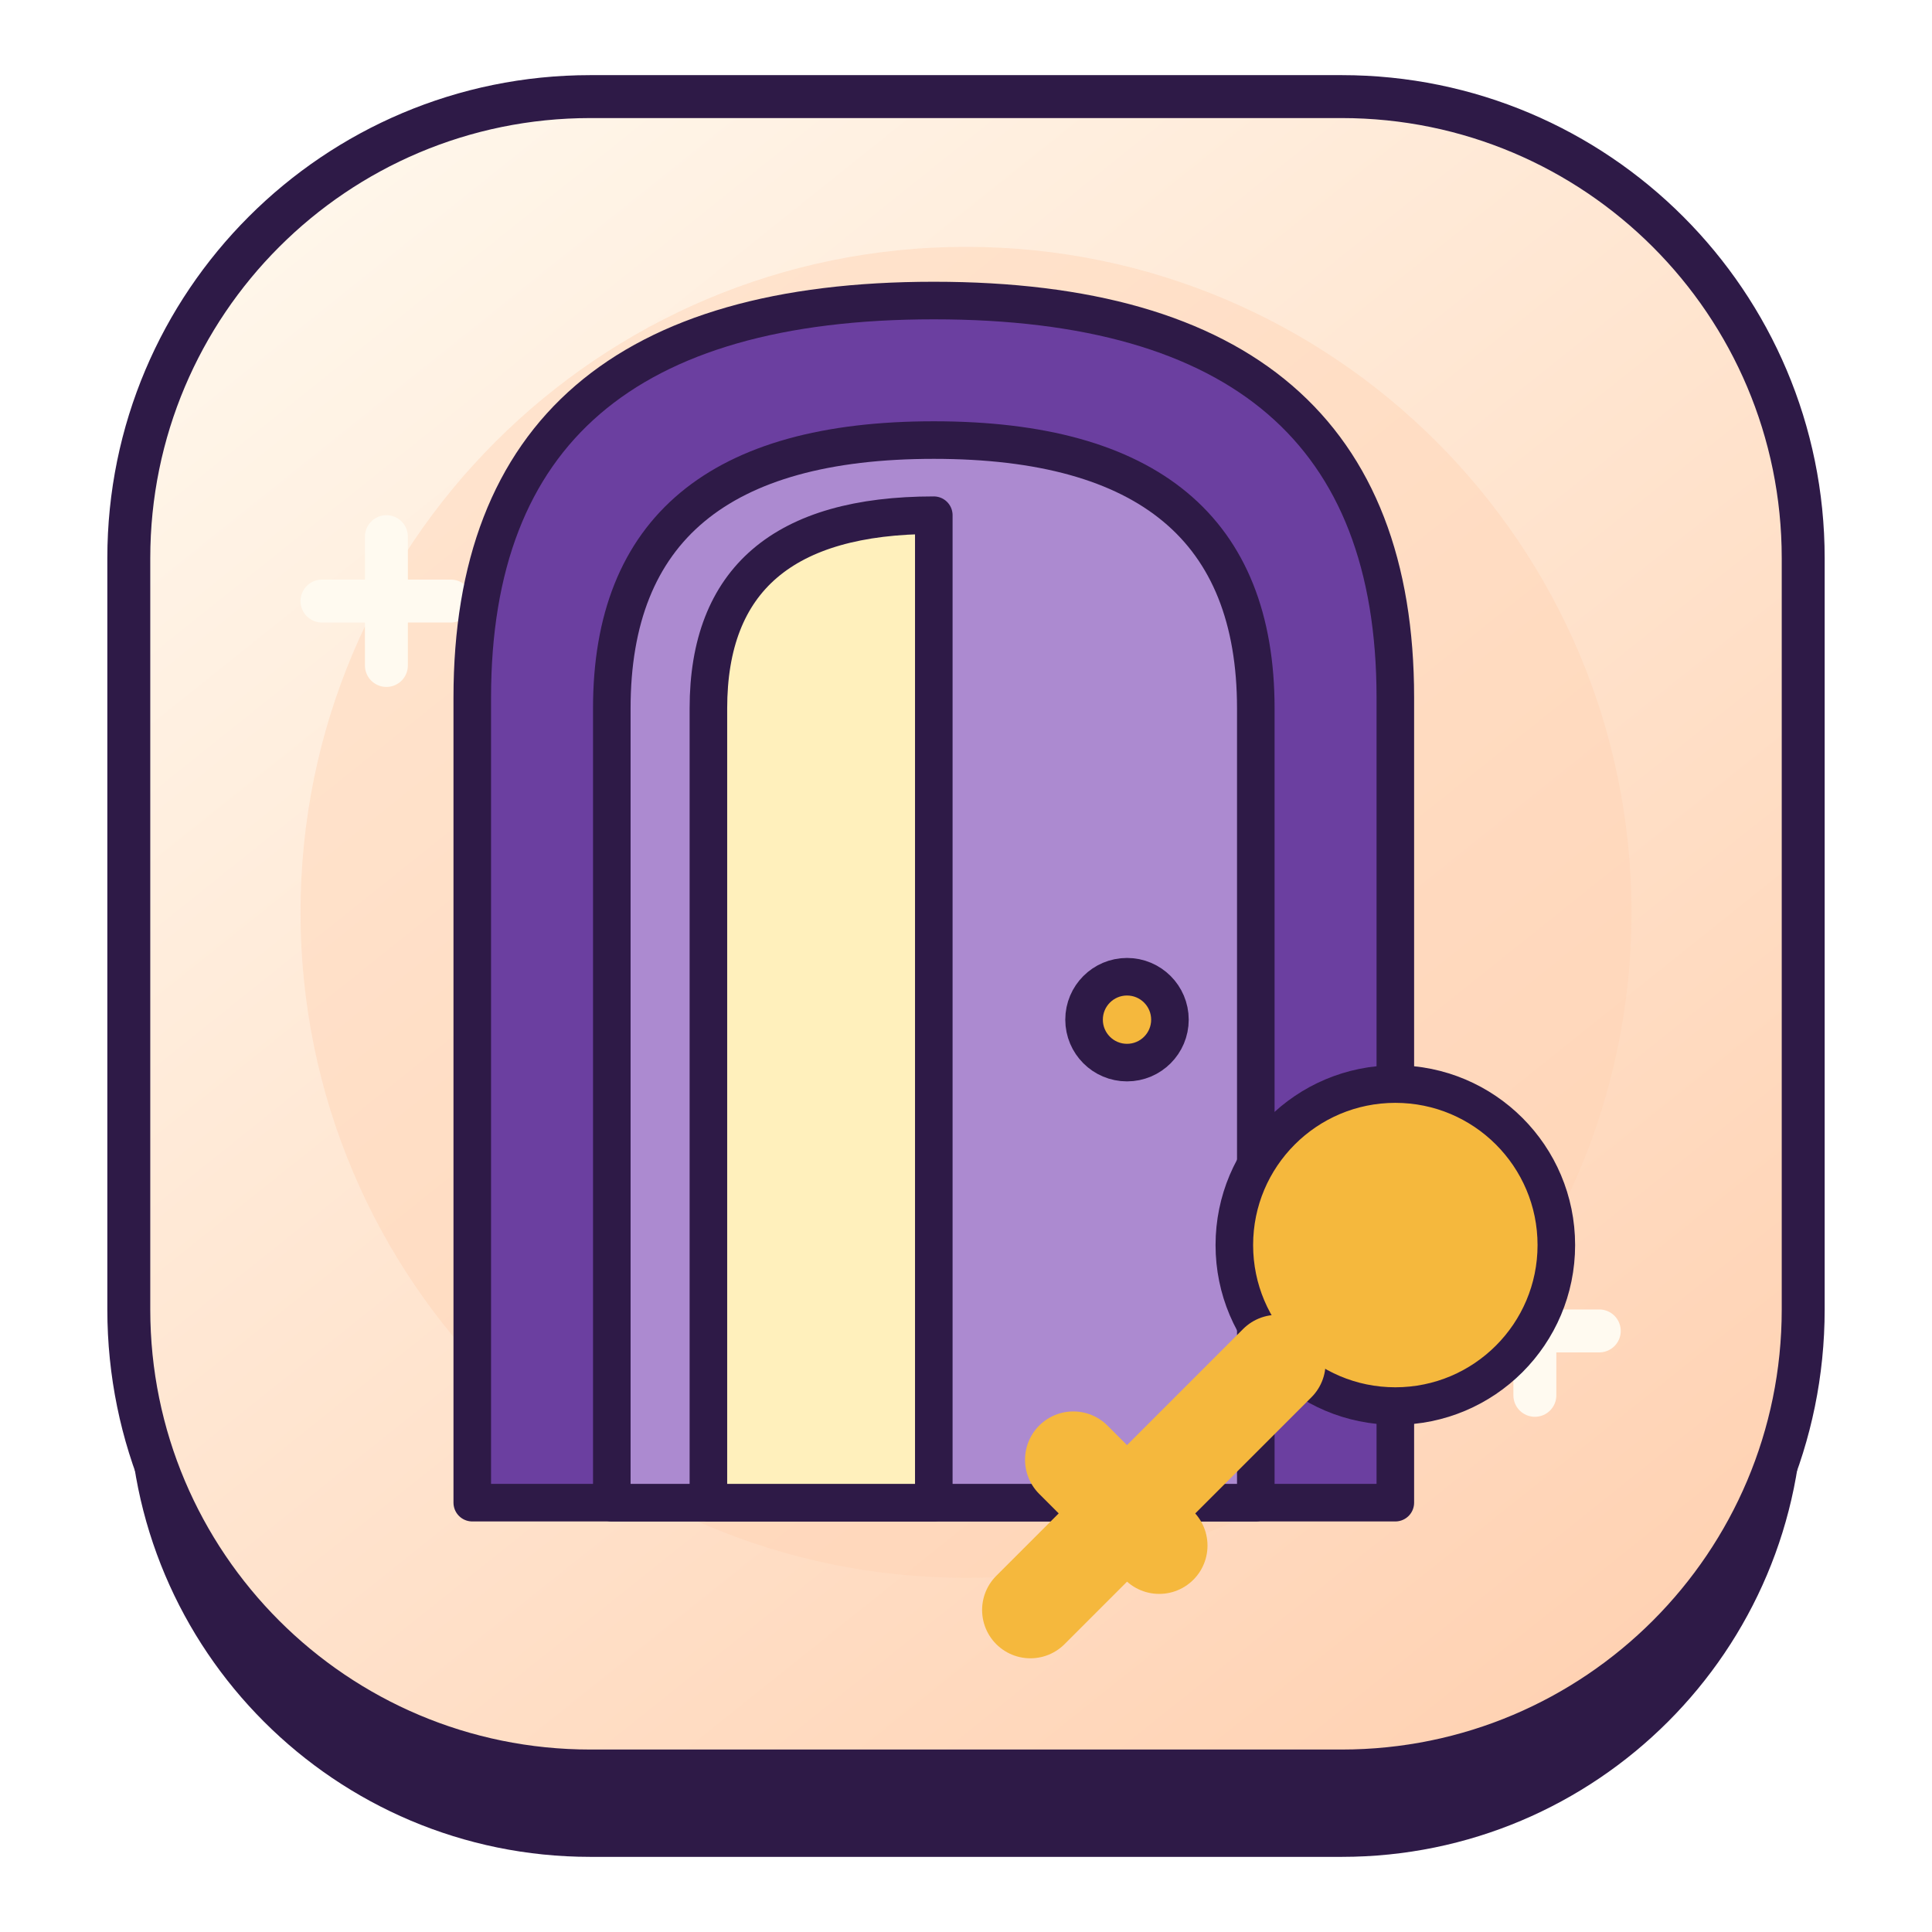
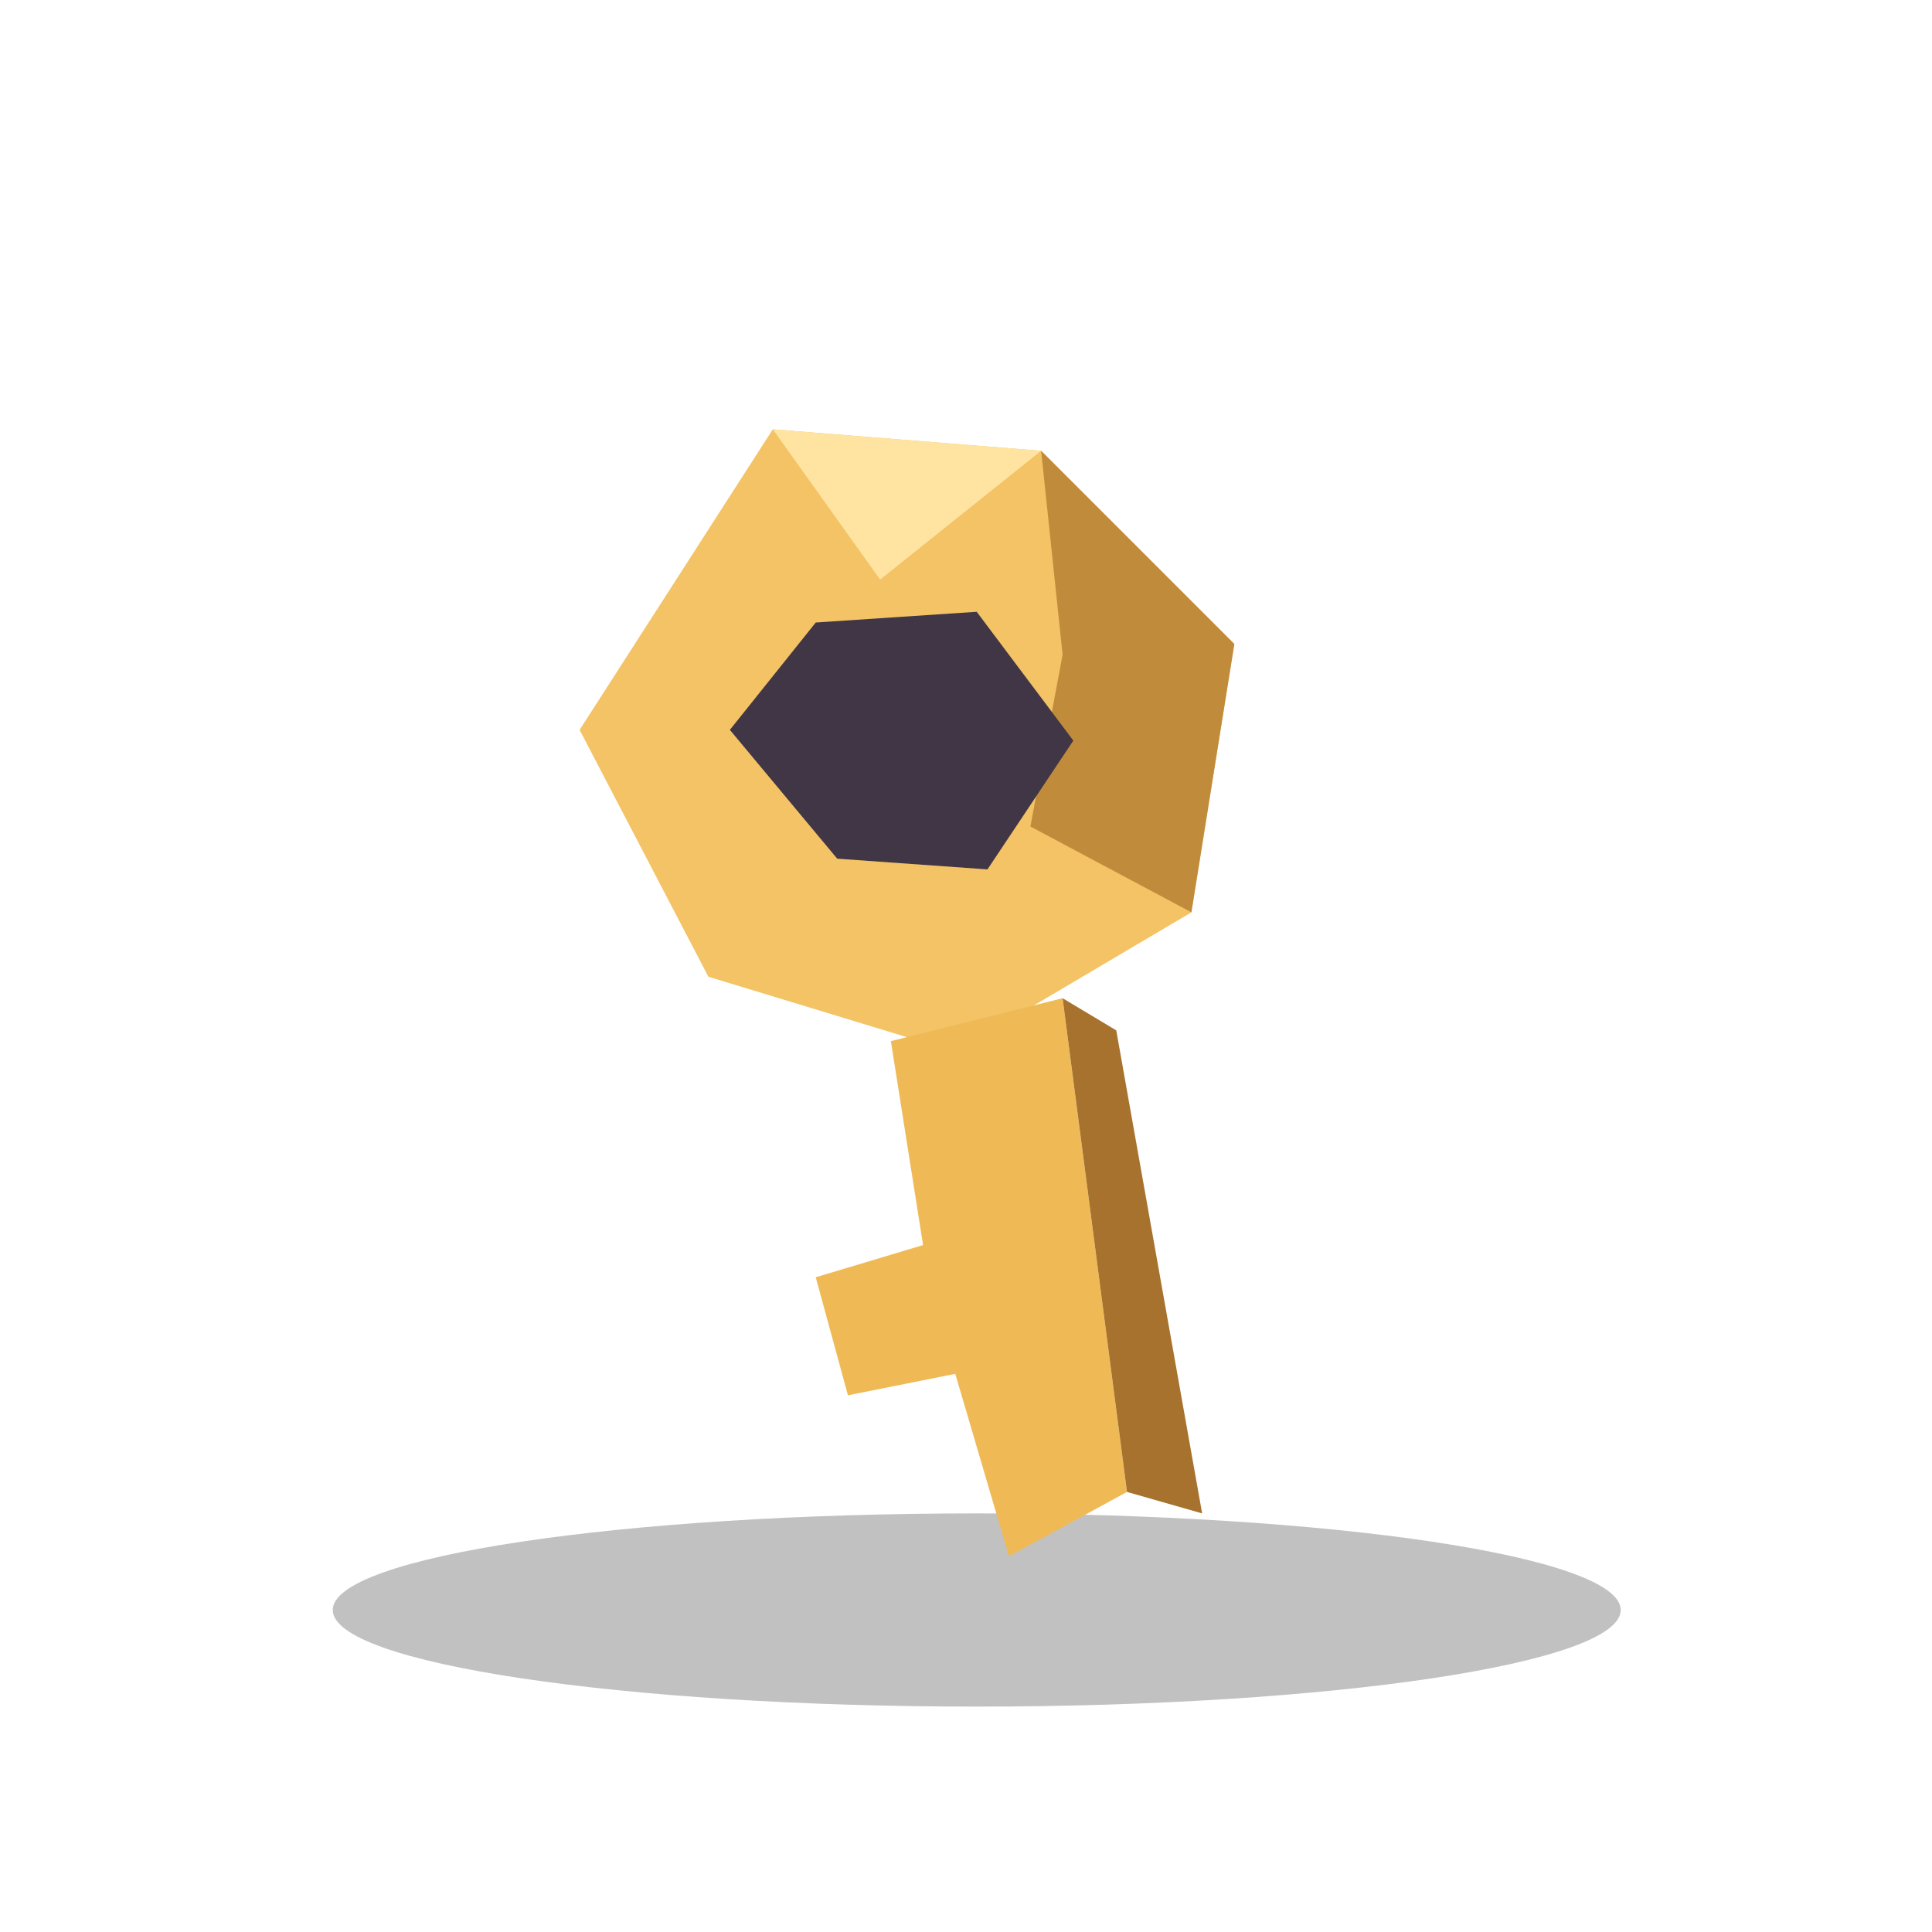
- <svg xmlns="http://www.w3.org/2000/svg" viewBox="0 0 180 180">
-   <defs>
-     <linearGradient id="bg" x2=".8" y2="1">
-       <stop stop-color="#fffaf0" />
-       <stop offset="1" stop-color="#ffd2b3" />
-     </linearGradient>
-   </defs>
-   <rect x="12" y="17" width="156" height="156" rx="43" fill="#2e1a47" />
-   <rect x="12" y="9" width="156" height="156" rx="43" fill="url(#bg)" stroke="#2e1a47" stroke-width="4" />
-   <circle cx="90" cy="85" r="62" fill="#ffd2b3" opacity=".45" />
-   <g stroke="#2e1a47" stroke-width="3.5" stroke-linecap="round" stroke-linejoin="round">
-     <path d="M36 50v12m-6-6h12m101 62v12m-6-6h12" stroke="#fffaf0" stroke-width="4" />
-     <path d="M44 140V65q0-37 43-37t43 37v75Z" fill="#6b3fa0" />
-     <path d="M57 140V66q0-25 30-25t30 25v74Z" fill="#ac8ad0" />
-     <path d="M66 140V66q0-18 21-18v92Z" fill="#fff0bc" />
-     <circle cx="105" cy="95" r="4" fill="#f5b83d" />
-     <circle cx="130" cy="116" r="15" fill="#f5b83d" />
-     <path d="m119 127-23 23m4-14 8 8" stroke="#f5b83d" stroke-width="9" />
+ <svg xmlns="http://www.w3.org/2000/svg" viewBox="0 0 180 180" role="img">
+   <ellipse cx="91" cy="150" rx="60" ry="9" fill="#08070b" opacity=".25" />
+   <g>
+     <polygon points="72,40 97,42 115,60 111,85 89,98 66,91 54,68" fill="#f3c365" />
+     <polygon points="72,40 82,54 97,42" fill="#ffe3a0" />
+     <polygon points="97,42 115,60 111,85 96,77 99,61" fill="#c08c3c" />
+     <polygon points="76,58 91,57 100,69 92,81 78,80 68,68" fill="#403646" />
+     <polygon points="83,97 99,93 105,139 94,145 89,128 79,130 76,119 86,116" fill="#efba56" />
+     <polygon points="99,93 104,96 112,141 105,139" fill="#a6722e" />
  </g>
</svg>
